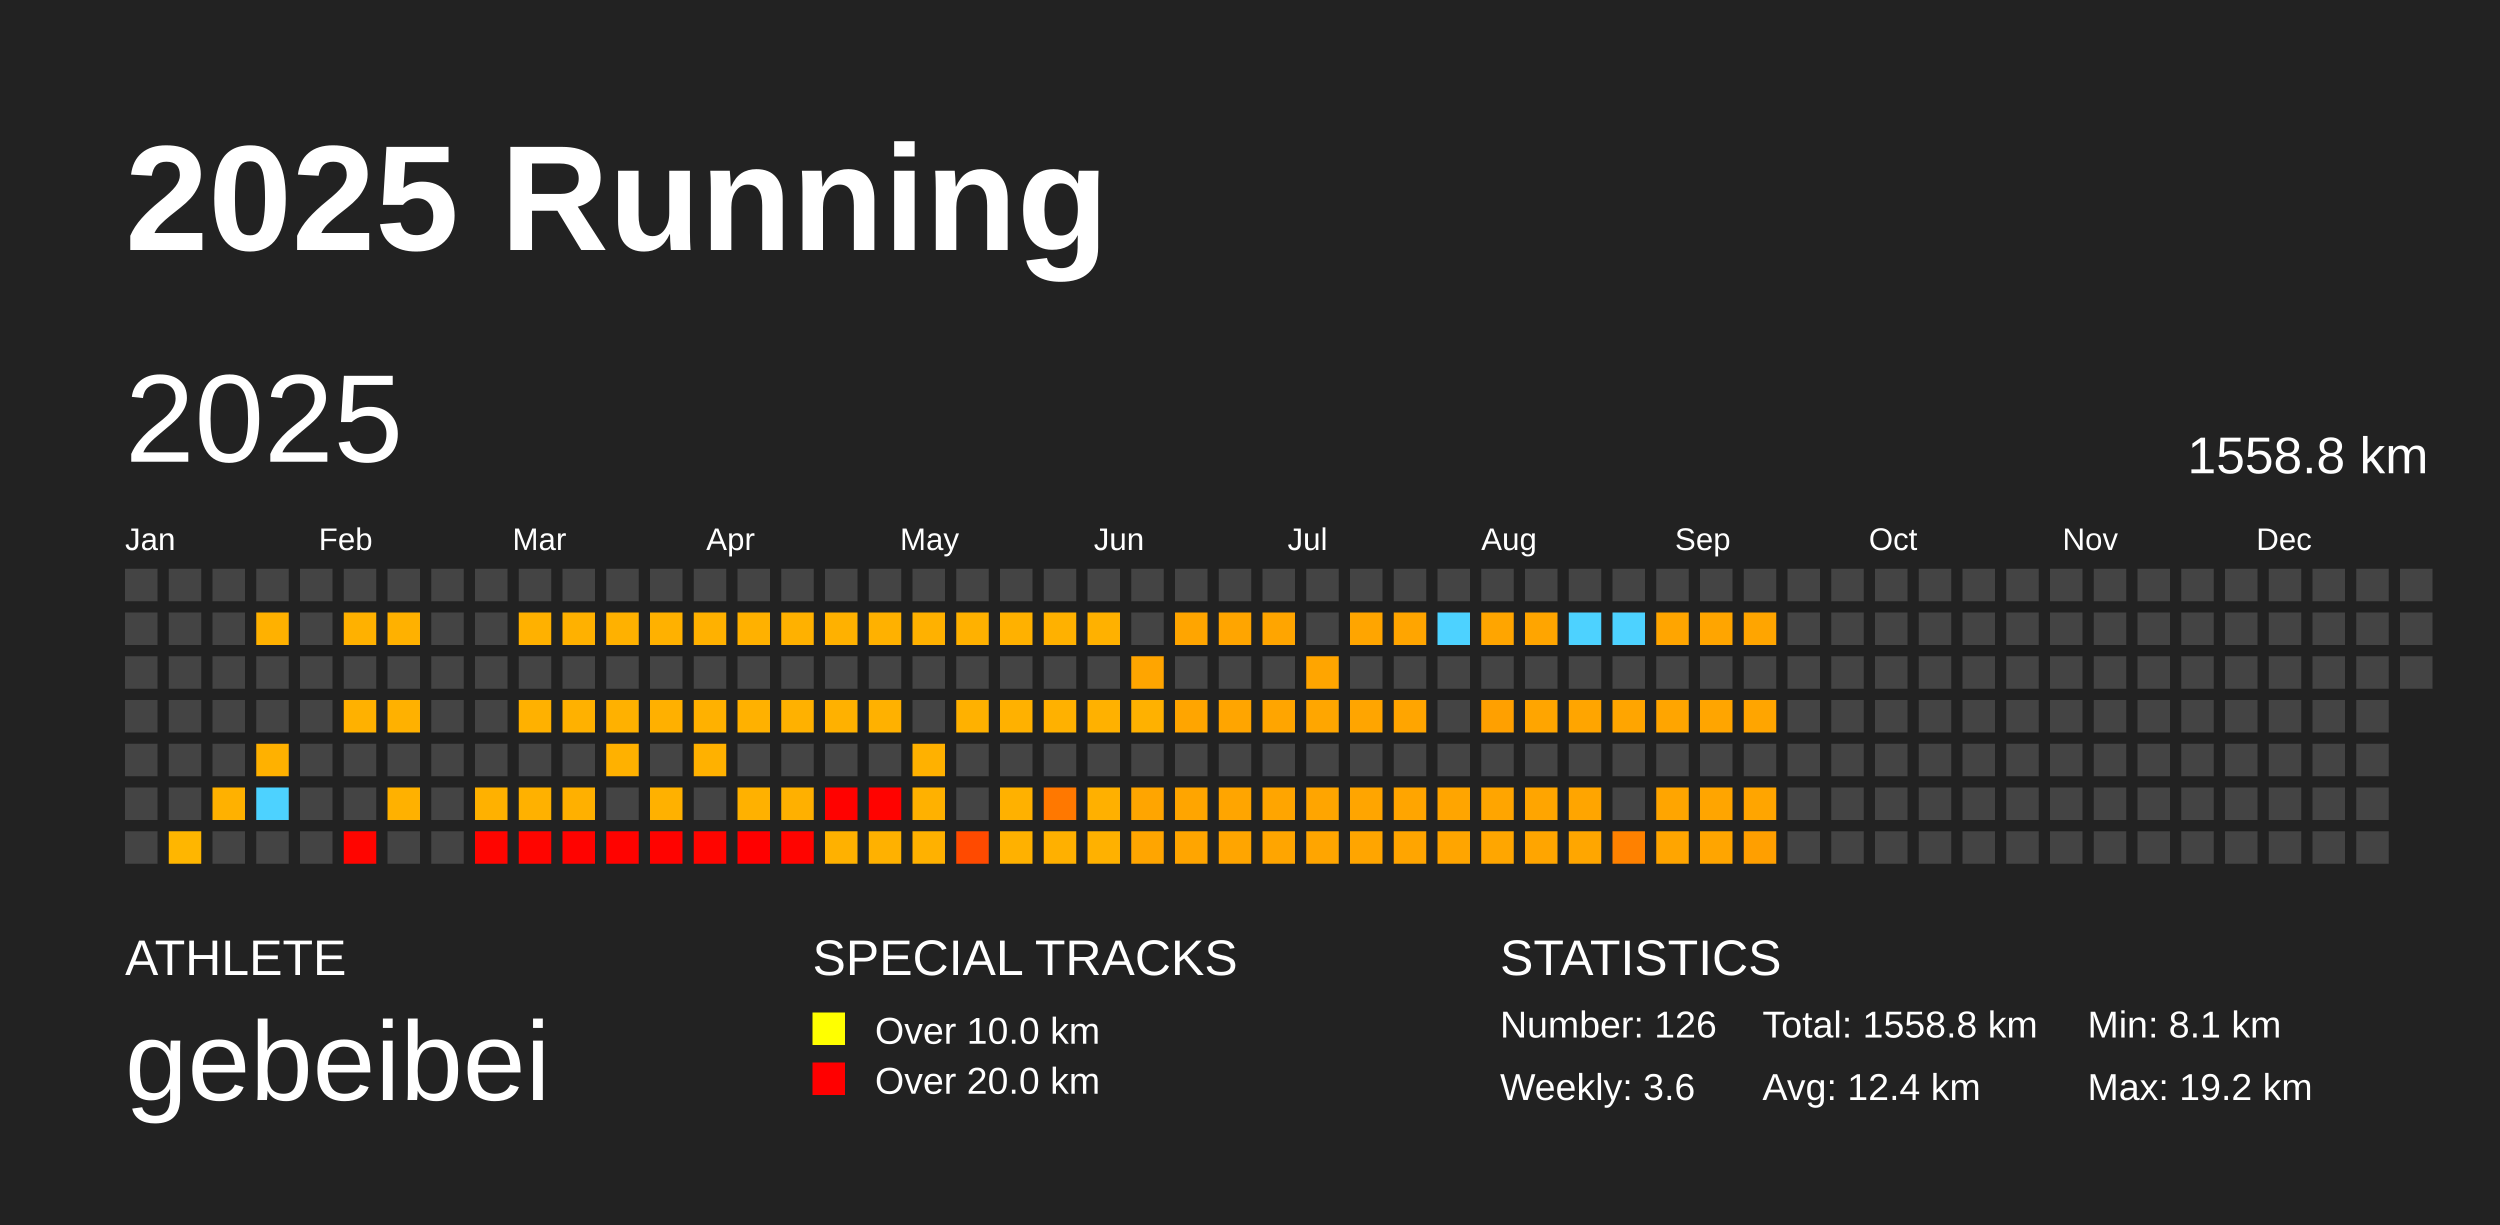
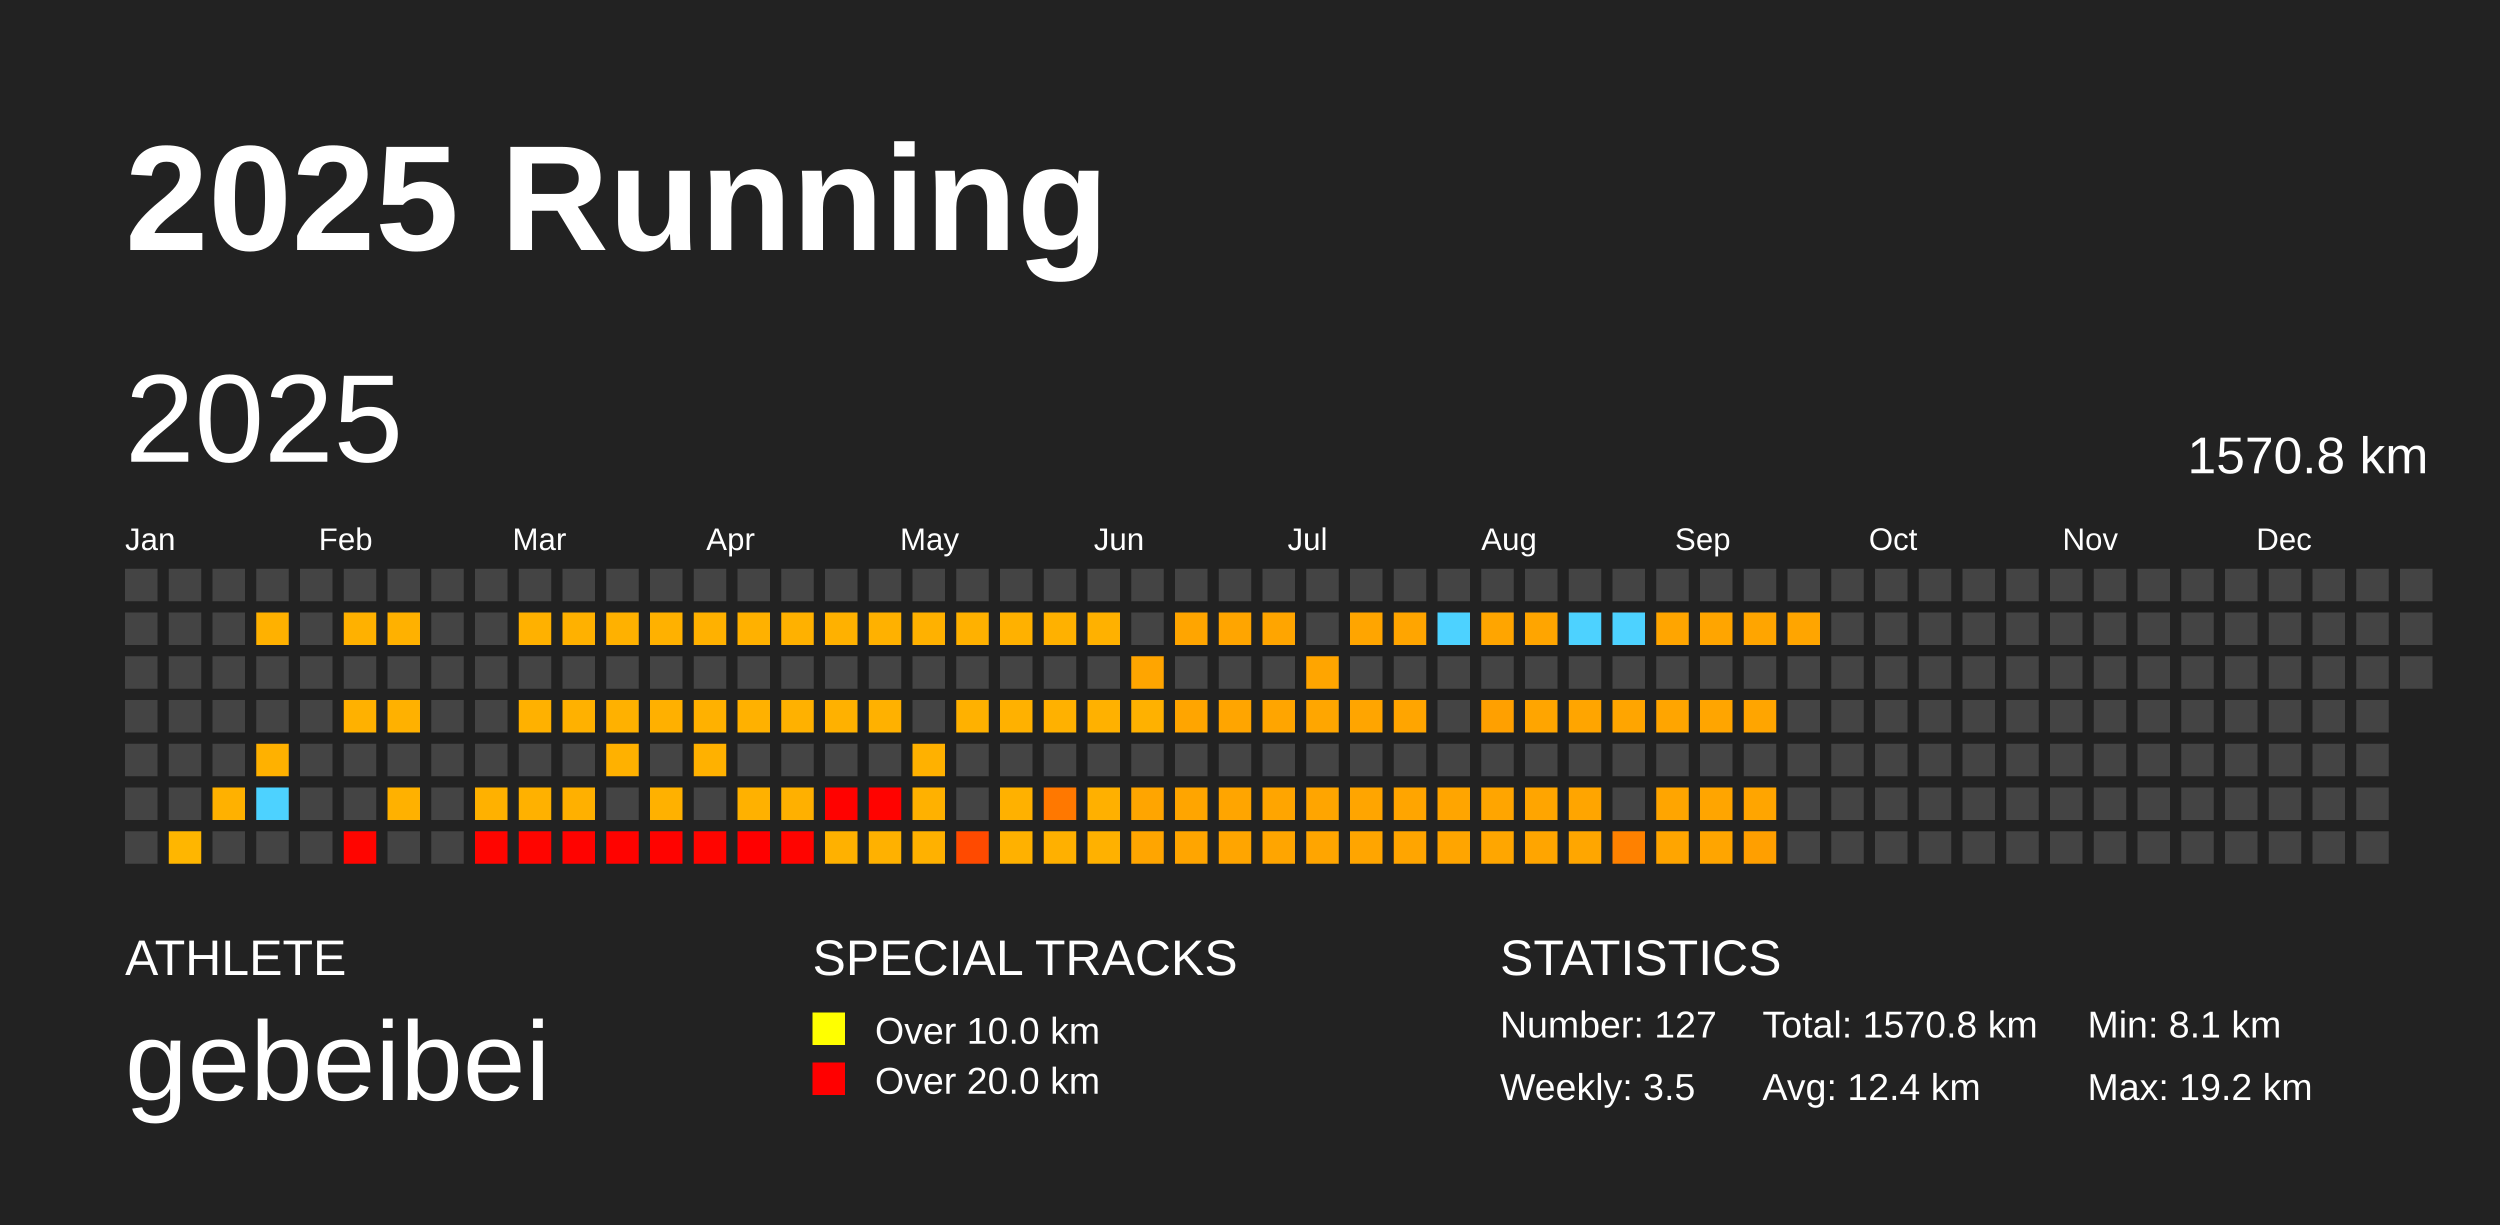
<svg xmlns="http://www.w3.org/2000/svg" baseProfile="full" height="98mm" version="1.1" viewBox="0,0,200,98" width="200mm">
  <defs />
  <rect fill="#222222" height="98" width="200" x="0" y="0" />
  <text fill="#FFFFFF" style="font-size:12px; font-family:Arial; font-weight:bold;" x="10" y="20">2025 Running</text>
  <text fill="#FFFFFF" style="font-size:4px; font-family:Arial" x="10" y="78">ATHLETE</text>
  <text fill="#FFFFFF" style="font-size:9px; font-family:Arial" x="10" y="88">gebeibei</text>
  <text fill="#FFFFFF" style="font-size:4px; font-family:Arial" x="65" y="78">SPECIAL TRACKS</text>
  <rect fill="yellow" height="2.6" width="2.6" x="65" y="81" />
  <text fill="#FFFFFF" style="font-size:3px; font-family:Arial" x="70" y="83.5">Over 10.0 km</text>
  <rect fill="red" height="2.6" width="2.6" x="65" y="85" />
  <text fill="#FFFFFF" style="font-size:3px; font-family:Arial" x="70" y="87.5">Over 20.0 km</text>
  <text fill="#FFFFFF" style="font-size:4px; font-family:Arial" x="120" y="78">STATISTICS</text>
-   <text fill="#FFFFFF" style="font-size:3px; font-family:Arial" x="120" y="83">Number: 126</text>
-   <text fill="#FFFFFF" style="font-size:3px; font-family:Arial" x="120" y="88">Weekly: 3.6</text>
-   <text fill="#FFFFFF" style="font-size:3px; font-family:Arial" x="141" y="83">Total: 1558.8 km</text>
+   <text fill="#FFFFFF" style="font-size:3px; font-family:Arial" x="120" y="83">Number: 127</text>
+   <text fill="#FFFFFF" style="font-size:3px; font-family:Arial" x="120" y="88">Weekly: 3.5</text>
+   <text fill="#FFFFFF" style="font-size:3px; font-family:Arial" x="141" y="83">Total: 1570.8 km</text>
  <text fill="#FFFFFF" style="font-size:3px; font-family:Arial" x="141" y="88">Avg: 12.4 km</text>
  <text fill="#FFFFFF" style="font-size:3px; font-family:Arial" x="167" y="83">Min: 8.1 km</text>
  <text fill="#FFFFFF" style="font-size:3px; font-family:Arial" x="167" y="88">Max: 19.2 km</text>
  <text dominant-baseline="hanging" fill="#FFFFFF" style="font-size:10.0px; font-family:Arial;" x="10" y="30">2025</text>
-   <text dominant-baseline="hanging" fill="#FFFFFF" style="font-size:4.125px; font-family:Arial;" x="175" y="35">1558.8 km</text>
+   <text dominant-baseline="hanging" fill="#FFFFFF" style="font-size:4.125px; font-family:Arial;" x="175" y="35">1570.8 km</text>
  <text fill="#FFFFFF" style="font-size:2.5px; font-family:Arial" x="10.0" y="44">Jan</text>
  <text fill="#FFFFFF" style="font-size:2.5px; font-family:Arial" x="25.5" y="44">Feb</text>
  <text fill="#FFFFFF" style="font-size:2.5px; font-family:Arial" x="41.0" y="44">Mar</text>
  <text fill="#FFFFFF" style="font-size:2.5px; font-family:Arial" x="56.5" y="44">Apr</text>
  <text fill="#FFFFFF" style="font-size:2.5px; font-family:Arial" x="72.0" y="44">May</text>
  <text fill="#FFFFFF" style="font-size:2.5px; font-family:Arial" x="87.5" y="44">Jun</text>
  <text fill="#FFFFFF" style="font-size:2.5px; font-family:Arial" x="103.0" y="44">Jul</text>
  <text fill="#FFFFFF" style="font-size:2.5px; font-family:Arial" x="118.5" y="44">Aug</text>
  <text fill="#FFFFFF" style="font-size:2.5px; font-family:Arial" x="134.0" y="44">Sep</text>
  <text fill="#FFFFFF" style="font-size:2.5px; font-family:Arial" x="149.5" y="44">Oct</text>
  <text fill="#FFFFFF" style="font-size:2.5px; font-family:Arial" x="165.0" y="44">Nov</text>
  <text fill="#FFFFFF" style="font-size:2.5px; font-family:Arial" x="180.5" y="44">Dec</text>
  <rect fill="#444444" height="2.6" width="2.6" x="10.0" y="45.5" />
  <rect fill="#444444" height="2.6" width="2.6" x="10.0" y="49.0" />
  <rect fill="#444444" height="2.6" width="2.6" x="10.0" y="52.5" />
  <rect fill="#444444" height="2.6" width="2.6" x="10.0" y="56.0" />
  <rect fill="#444444" height="2.6" width="2.6" x="10.0" y="59.5" />
  <rect fill="#444444" height="2.6" width="2.6" x="10.0" y="63.0" />
  <rect fill="#444444" height="2.6" width="2.6" x="10.0" y="66.5" />
  <rect fill="#444444" height="2.6" width="2.6" x="13.5" y="45.5" />
  <rect fill="#444444" height="2.6" width="2.6" x="13.5" y="49.0" />
  <rect fill="#444444" height="2.6" width="2.6" x="13.5" y="52.5" />
  <rect fill="#444444" height="2.6" width="2.6" x="13.5" y="56.0" />
  <rect fill="#444444" height="2.6" width="2.6" x="13.5" y="59.5" />
  <rect fill="#444444" height="2.6" width="2.6" x="13.5" y="63.0" />
  <rect fill="#ffb600" height="2.6" width="2.6" x="13.5" y="66.5" />
  <rect fill="#444444" height="2.6" width="2.6" x="17.0" y="45.5" />
  <rect fill="#444444" height="2.6" width="2.6" x="17.0" y="49.0" />
  <rect fill="#444444" height="2.6" width="2.6" x="17.0" y="52.5" />
  <rect fill="#444444" height="2.6" width="2.6" x="17.0" y="56.0" />
  <rect fill="#444444" height="2.6" width="2.6" x="17.0" y="59.5" />
  <rect fill="#ffb100" height="2.6" width="2.6" x="17.0" y="63.0" />
  <rect fill="#444444" height="2.6" width="2.6" x="17.0" y="66.5" />
  <rect fill="#444444" height="2.6" width="2.6" x="20.5" y="45.5" />
  <rect fill="#ffb100" height="2.6" width="2.6" x="20.5" y="49.0" />
  <rect fill="#444444" height="2.6" width="2.6" x="20.5" y="52.5" />
  <rect fill="#444444" height="2.6" width="2.6" x="20.5" y="56.0" />
  <rect fill="#ffb100" height="2.6" width="2.6" x="20.5" y="59.5" />
  <rect fill="#4dd2ff" height="2.6" width="2.6" x="20.5" y="63.0" />
  <rect fill="#444444" height="2.6" width="2.6" x="20.5" y="66.5" />
  <rect fill="#444444" height="2.6" width="2.6" x="24.0" y="45.5" />
  <rect fill="#444444" height="2.6" width="2.6" x="24.0" y="49.0" />
  <rect fill="#444444" height="2.6" width="2.6" x="24.0" y="52.5" />
  <rect fill="#444444" height="2.6" width="2.6" x="24.0" y="56.0" />
  <rect fill="#444444" height="2.6" width="2.6" x="24.0" y="59.5" />
  <rect fill="#444444" height="2.6" width="2.6" x="24.0" y="63.0" />
  <rect fill="#444444" height="2.6" width="2.6" x="24.0" y="66.5" />
  <rect fill="#444444" height="2.6" width="2.6" x="27.5" y="45.5" />
  <rect fill="#ffb100" height="2.6" width="2.6" x="27.5" y="49.0" />
  <rect fill="#444444" height="2.6" width="2.6" x="27.5" y="52.5" />
  <rect fill="#ffb100" height="2.6" width="2.6" x="27.5" y="56.0" />
  <rect fill="#444444" height="2.6" width="2.6" x="27.5" y="59.5" />
  <rect fill="#444444" height="2.6" width="2.6" x="27.5" y="63.0" />
  <rect fill="#ff0500" height="2.6" width="2.6" x="27.5" y="66.5" />
  <rect fill="#444444" height="2.6" width="2.6" x="31.0" y="45.5" />
  <rect fill="#ffb100" height="2.6" width="2.6" x="31.0" y="49.0" />
  <rect fill="#444444" height="2.6" width="2.6" x="31.0" y="52.5" />
  <rect fill="#ffb100" height="2.6" width="2.6" x="31.0" y="56.0" />
  <rect fill="#444444" height="2.6" width="2.6" x="31.0" y="59.5" />
  <rect fill="#ffb100" height="2.6" width="2.6" x="31.0" y="63.0" />
  <rect fill="#444444" height="2.6" width="2.6" x="31.0" y="66.5" />
  <rect fill="#444444" height="2.6" width="2.6" x="34.5" y="45.5" />
  <rect fill="#444444" height="2.6" width="2.6" x="34.5" y="49.0" />
  <rect fill="#444444" height="2.6" width="2.6" x="34.5" y="52.5" />
  <rect fill="#444444" height="2.6" width="2.6" x="34.5" y="56.0" />
  <rect fill="#444444" height="2.6" width="2.6" x="34.5" y="59.5" />
  <rect fill="#444444" height="2.6" width="2.6" x="34.5" y="63.0" />
  <rect fill="#444444" height="2.6" width="2.6" x="34.5" y="66.5" />
  <rect fill="#444444" height="2.6" width="2.6" x="38.0" y="45.5" />
  <rect fill="#444444" height="2.6" width="2.6" x="38.0" y="49.0" />
  <rect fill="#444444" height="2.6" width="2.6" x="38.0" y="52.5" />
  <rect fill="#444444" height="2.6" width="2.6" x="38.0" y="56.0" />
  <rect fill="#444444" height="2.6" width="2.6" x="38.0" y="59.5" />
  <rect fill="#ffb100" height="2.6" width="2.6" x="38.0" y="63.0" />
  <rect fill="#ff0500" height="2.6" width="2.6" x="38.0" y="66.5" />
  <rect fill="#444444" height="2.6" width="2.6" x="41.5" y="45.5" />
  <rect fill="#ffb100" height="2.6" width="2.6" x="41.5" y="49.0" />
  <rect fill="#444444" height="2.6" width="2.6" x="41.5" y="52.5" />
  <rect fill="#ffb100" height="2.6" width="2.6" x="41.5" y="56.0" />
  <rect fill="#444444" height="2.6" width="2.6" x="41.5" y="59.5" />
  <rect fill="#ffb100" height="2.6" width="2.6" x="41.5" y="63.0" />
  <rect fill="#ff0500" height="2.6" width="2.6" x="41.5" y="66.5" />
  <rect fill="#444444" height="2.6" width="2.6" x="45.0" y="45.5" />
  <rect fill="#ffb100" height="2.6" width="2.6" x="45.0" y="49.0" />
  <rect fill="#444444" height="2.6" width="2.6" x="45.0" y="52.5" />
  <rect fill="#ffb100" height="2.6" width="2.6" x="45.0" y="56.0" />
  <rect fill="#444444" height="2.6" width="2.6" x="45.0" y="59.5" />
  <rect fill="#ffb000" height="2.6" width="2.6" x="45.0" y="63.0" />
  <rect fill="#ff0300" height="2.6" width="2.6" x="45.0" y="66.5" />
  <rect fill="#444444" height="2.6" width="2.6" x="48.5" y="45.5" />
  <rect fill="#ffb100" height="2.6" width="2.6" x="48.5" y="49.0" />
  <rect fill="#444444" height="2.6" width="2.6" x="48.5" y="52.5" />
  <rect fill="#ffb100" height="2.6" width="2.6" x="48.5" y="56.0" />
  <rect fill="#ffb100" height="2.6" width="2.6" x="48.5" y="59.5" />
  <rect fill="#444444" height="2.6" width="2.6" x="48.5" y="63.0" />
  <rect fill="#ff0300" height="2.6" width="2.6" x="48.5" y="66.5" />
  <rect fill="#444444" height="2.6" width="2.6" x="52.0" y="45.5" />
  <rect fill="#ffb100" height="2.6" width="2.6" x="52.0" y="49.0" />
  <rect fill="#444444" height="2.6" width="2.6" x="52.0" y="52.5" />
  <rect fill="#ffb000" height="2.6" width="2.6" x="52.0" y="56.0" />
  <rect fill="#444444" height="2.6" width="2.6" x="52.0" y="59.5" />
  <rect fill="#ffb100" height="2.6" width="2.6" x="52.0" y="63.0" />
  <rect fill="#ff0300" height="2.6" width="2.6" x="52.0" y="66.5" />
  <rect fill="#444444" height="2.6" width="2.6" x="55.5" y="45.5" />
  <rect fill="#ffb100" height="2.6" width="2.6" x="55.5" y="49.0" />
  <rect fill="#444444" height="2.6" width="2.6" x="55.5" y="52.5" />
  <rect fill="#ffb100" height="2.6" width="2.6" x="55.5" y="56.0" />
  <rect fill="#ffb100" height="2.6" width="2.6" x="55.5" y="59.5" />
  <rect fill="#444444" height="2.6" width="2.6" x="55.5" y="63.0" />
  <rect fill="#ff0500" height="2.6" width="2.6" x="55.5" y="66.5" />
  <rect fill="#444444" height="2.6" width="2.6" x="59.0" y="45.5" />
  <rect fill="#ffb100" height="2.6" width="2.6" x="59.0" y="49.0" />
  <rect fill="#444444" height="2.6" width="2.6" x="59.0" y="52.5" />
  <rect fill="#ffb100" height="2.6" width="2.6" x="59.0" y="56.0" />
  <rect fill="#444444" height="2.6" width="2.6" x="59.0" y="59.5" />
  <rect fill="#ffb100" height="2.6" width="2.6" x="59.0" y="63.0" />
  <rect fill="#ff0000" height="2.6" width="2.6" x="59.0" y="66.5" />
  <rect fill="#444444" height="2.6" width="2.6" x="62.5" y="45.5" />
  <rect fill="#ffb100" height="2.6" width="2.6" x="62.5" y="49.0" />
  <rect fill="#444444" height="2.6" width="2.6" x="62.5" y="52.5" />
  <rect fill="#ffb100" height="2.6" width="2.6" x="62.5" y="56.0" />
  <rect fill="#444444" height="2.6" width="2.6" x="62.5" y="59.5" />
  <rect fill="#ffb000" height="2.6" width="2.6" x="62.5" y="63.0" />
  <rect fill="#ff0400" height="2.6" width="2.6" x="62.5" y="66.5" />
  <rect fill="#444444" height="2.6" width="2.6" x="66.0" y="45.5" />
  <rect fill="#ffb100" height="2.6" width="2.6" x="66.0" y="49.0" />
  <rect fill="#444444" height="2.6" width="2.6" x="66.0" y="52.5" />
  <rect fill="#ffb100" height="2.6" width="2.6" x="66.0" y="56.0" />
  <rect fill="#444444" height="2.6" width="2.6" x="66.0" y="59.5" />
  <rect fill="#ff0200" height="2.6" width="2.6" x="66.0" y="63.0" />
  <rect fill="#ffb100" height="2.6" width="2.6" x="66.0" y="66.5" />
  <rect fill="#444444" height="2.6" width="2.6" x="69.5" y="45.5" />
  <rect fill="#ffb100" height="2.6" width="2.6" x="69.5" y="49.0" />
  <rect fill="#444444" height="2.6" width="2.6" x="69.5" y="52.5" />
  <rect fill="#ffb100" height="2.6" width="2.6" x="69.5" y="56.0" />
  <rect fill="#444444" height="2.6" width="2.6" x="69.5" y="59.5" />
  <rect fill="#ff0300" height="2.6" width="2.6" x="69.5" y="63.0" />
  <rect fill="#ffb100" height="2.6" width="2.6" x="69.5" y="66.5" />
  <rect fill="#444444" height="2.6" width="2.6" x="73.0" y="45.5" />
  <rect fill="#ffb100" height="2.6" width="2.6" x="73.0" y="49.0" />
  <rect fill="#444444" height="2.6" width="2.6" x="73.0" y="52.5" />
  <rect fill="#444444" height="2.6" width="2.6" x="73.0" y="56.0" />
  <rect fill="#ffb100" height="2.6" width="2.6" x="73.0" y="59.5" />
  <rect fill="#ffb100" height="2.6" width="2.6" x="73.0" y="63.0" />
  <rect fill="#ffb100" height="2.6" width="2.6" x="73.0" y="66.5" />
  <rect fill="#444444" height="2.6" width="2.6" x="76.5" y="45.5" />
  <rect fill="#ffb100" height="2.6" width="2.6" x="76.5" y="49.0" />
  <rect fill="#444444" height="2.6" width="2.6" x="76.5" y="52.5" />
  <rect fill="#ffb100" height="2.6" width="2.6" x="76.5" y="56.0" />
  <rect fill="#444444" height="2.6" width="2.6" x="76.5" y="59.5" />
  <rect fill="#444444" height="2.6" width="2.6" x="76.5" y="63.0" />
  <rect fill="#ff4a00" height="2.6" width="2.6" x="76.5" y="66.5" />
  <rect fill="#444444" height="2.6" width="2.6" x="80.0" y="45.5" />
  <rect fill="#ffb100" height="2.6" width="2.6" x="80.0" y="49.0" />
  <rect fill="#444444" height="2.6" width="2.6" x="80.0" y="52.5" />
  <rect fill="#ffb100" height="2.6" width="2.6" x="80.0" y="56.0" />
  <rect fill="#444444" height="2.6" width="2.6" x="80.0" y="59.5" />
  <rect fill="#ffb100" height="2.6" width="2.6" x="80.0" y="63.0" />
  <rect fill="#ffb100" height="2.6" width="2.6" x="80.0" y="66.5" />
  <rect fill="#444444" height="2.6" width="2.6" x="83.5" y="45.5" />
  <rect fill="#ffb100" height="2.6" width="2.6" x="83.5" y="49.0" />
  <rect fill="#444444" height="2.6" width="2.6" x="83.5" y="52.5" />
  <rect fill="#ffb100" height="2.6" width="2.6" x="83.5" y="56.0" />
  <rect fill="#444444" height="2.6" width="2.6" x="83.5" y="59.5" />
  <rect fill="#ff7800" height="2.6" width="2.6" x="83.5" y="63.0" />
  <rect fill="#ffb000" height="2.6" width="2.6" x="83.5" y="66.5" />
  <rect fill="#444444" height="2.6" width="2.6" x="87.0" y="45.5" />
  <rect fill="#ffb100" height="2.6" width="2.6" x="87.0" y="49.0" />
  <rect fill="#444444" height="2.6" width="2.6" x="87.0" y="52.5" />
  <rect fill="#ffb100" height="2.6" width="2.6" x="87.0" y="56.0" />
  <rect fill="#444444" height="2.6" width="2.6" x="87.0" y="59.5" />
  <rect fill="#ffb000" height="2.6" width="2.6" x="87.0" y="63.0" />
  <rect fill="#ffb100" height="2.6" width="2.6" x="87.0" y="66.5" />
  <rect fill="#444444" height="2.6" width="2.6" x="90.5" y="45.5" />
  <rect fill="#444444" height="2.6" width="2.6" x="90.5" y="49.0" />
  <rect fill="#ffa500" height="2.6" width="2.6" x="90.5" y="52.5" />
  <rect fill="#ffb100" height="2.6" width="2.6" x="90.5" y="56.0" />
  <rect fill="#444444" height="2.6" width="2.6" x="90.5" y="59.5" />
  <rect fill="#ffa500" height="2.6" width="2.6" x="90.5" y="63.0" />
  <rect fill="#ffa500" height="2.6" width="2.6" x="90.5" y="66.5" />
  <rect fill="#444444" height="2.6" width="2.6" x="94.0" y="45.5" />
  <rect fill="#ffa500" height="2.6" width="2.6" x="94.0" y="49.0" />
  <rect fill="#444444" height="2.6" width="2.6" x="94.0" y="52.5" />
  <rect fill="#ffa500" height="2.6" width="2.6" x="94.0" y="56.0" />
  <rect fill="#444444" height="2.6" width="2.6" x="94.0" y="59.5" />
  <rect fill="#ffa500" height="2.6" width="2.6" x="94.0" y="63.0" />
  <rect fill="#ffa500" height="2.6" width="2.6" x="94.0" y="66.5" />
  <rect fill="#444444" height="2.6" width="2.6" x="97.5" y="45.5" />
  <rect fill="#ffa500" height="2.6" width="2.6" x="97.5" y="49.0" />
  <rect fill="#444444" height="2.6" width="2.6" x="97.5" y="52.5" />
  <rect fill="#ffa500" height="2.6" width="2.6" x="97.5" y="56.0" />
  <rect fill="#444444" height="2.6" width="2.6" x="97.5" y="59.5" />
  <rect fill="#ffa500" height="2.6" width="2.6" x="97.5" y="63.0" />
  <rect fill="#ffa500" height="2.6" width="2.6" x="97.5" y="66.5" />
  <rect fill="#444444" height="2.6" width="2.6" x="101.0" y="45.5" />
  <rect fill="#ffa500" height="2.6" width="2.6" x="101.0" y="49.0" />
  <rect fill="#444444" height="2.6" width="2.6" x="101.0" y="52.5" />
  <rect fill="#ffa500" height="2.6" width="2.6" x="101.0" y="56.0" />
  <rect fill="#444444" height="2.6" width="2.6" x="101.0" y="59.5" />
  <rect fill="#ffa500" height="2.6" width="2.6" x="101.0" y="63.0" />
  <rect fill="#ffa500" height="2.6" width="2.6" x="101.0" y="66.5" />
  <rect fill="#444444" height="2.6" width="2.6" x="104.5" y="45.5" />
  <rect fill="#444444" height="2.6" width="2.6" x="104.5" y="49.0" />
  <rect fill="#ffa500" height="2.6" width="2.6" x="104.5" y="52.5" />
  <rect fill="#ffa600" height="2.6" width="2.6" x="104.5" y="56.0" />
  <rect fill="#444444" height="2.6" width="2.6" x="104.5" y="59.5" />
  <rect fill="#ffa500" height="2.6" width="2.6" x="104.5" y="63.0" />
  <rect fill="#ffa500" height="2.6" width="2.6" x="104.5" y="66.5" />
  <rect fill="#444444" height="2.6" width="2.6" x="108.0" y="45.5" />
  <rect fill="#ffa500" height="2.6" width="2.6" x="108.0" y="49.0" />
  <rect fill="#444444" height="2.6" width="2.6" x="108.0" y="52.5" />
  <rect fill="#ffa500" height="2.6" width="2.6" x="108.0" y="56.0" />
  <rect fill="#444444" height="2.6" width="2.6" x="108.0" y="59.5" />
  <rect fill="#ffa500" height="2.6" width="2.6" x="108.0" y="63.0" />
  <rect fill="#ffa500" height="2.6" width="2.6" x="108.0" y="66.5" />
  <rect fill="#444444" height="2.6" width="2.6" x="111.5" y="45.5" />
  <rect fill="#ffa500" height="2.6" width="2.6" x="111.5" y="49.0" />
  <rect fill="#444444" height="2.6" width="2.6" x="111.5" y="52.5" />
  <rect fill="#ffa500" height="2.6" width="2.6" x="111.5" y="56.0" />
  <rect fill="#444444" height="2.6" width="2.6" x="111.5" y="59.5" />
  <rect fill="#ffa500" height="2.6" width="2.6" x="111.5" y="63.0" />
  <rect fill="#ffa500" height="2.6" width="2.6" x="111.5" y="66.5" />
  <rect fill="#444444" height="2.6" width="2.6" x="115.0" y="45.5" />
  <rect fill="#4dd2ff" height="2.6" width="2.6" x="115.0" y="49.0" />
  <rect fill="#444444" height="2.6" width="2.6" x="115.0" y="52.5" />
  <rect fill="#444444" height="2.6" width="2.6" x="115.0" y="56.0" />
  <rect fill="#444444" height="2.6" width="2.6" x="115.0" y="59.5" />
  <rect fill="#ffa500" height="2.6" width="2.6" x="115.0" y="63.0" />
  <rect fill="#ffa500" height="2.6" width="2.6" x="115.0" y="66.5" />
  <rect fill="#444444" height="2.6" width="2.6" x="118.5" y="45.5" />
  <rect fill="#ffa500" height="2.6" width="2.6" x="118.5" y="49.0" />
  <rect fill="#444444" height="2.6" width="2.6" x="118.5" y="52.5" />
  <rect fill="#ffa000" height="2.6" width="2.6" x="118.5" y="56.0" />
  <rect fill="#444444" height="2.6" width="2.6" x="118.5" y="59.5" />
  <rect fill="#ffa500" height="2.6" width="2.6" x="118.5" y="63.0" />
  <rect fill="#ffa600" height="2.6" width="2.6" x="118.5" y="66.5" />
  <rect fill="#444444" height="2.6" width="2.6" x="122.0" y="45.5" />
  <rect fill="#ffa500" height="2.6" width="2.6" x="122.0" y="49.0" />
  <rect fill="#444444" height="2.6" width="2.6" x="122.0" y="52.5" />
  <rect fill="#ffa500" height="2.6" width="2.6" x="122.0" y="56.0" />
  <rect fill="#444444" height="2.6" width="2.6" x="122.0" y="59.5" />
  <rect fill="#ffa500" height="2.6" width="2.6" x="122.0" y="63.0" />
  <rect fill="#ffa500" height="2.6" width="2.6" x="122.0" y="66.5" />
  <rect fill="#444444" height="2.6" width="2.6" x="125.5" y="45.5" />
  <rect fill="#4dd2ff" height="2.6" width="2.6" x="125.5" y="49.0" />
  <rect fill="#444444" height="2.6" width="2.6" x="125.5" y="52.5" />
  <rect fill="#ffa500" height="2.6" width="2.6" x="125.5" y="56.0" />
  <rect fill="#444444" height="2.6" width="2.6" x="125.5" y="59.5" />
  <rect fill="#ffa500" height="2.6" width="2.6" x="125.5" y="63.0" />
  <rect fill="#ffa600" height="2.6" width="2.6" x="125.5" y="66.5" />
  <rect fill="#444444" height="2.6" width="2.6" x="129.0" y="45.5" />
  <rect fill="#4dd2ff" height="2.6" width="2.6" x="129.0" y="49.0" />
  <rect fill="#444444" height="2.6" width="2.6" x="129.0" y="52.5" />
  <rect fill="#ffa500" height="2.6" width="2.6" x="129.0" y="56.0" />
  <rect fill="#444444" height="2.6" width="2.6" x="129.0" y="59.5" />
  <rect fill="#444444" height="2.6" width="2.6" x="129.0" y="63.0" />
  <rect fill="#ff8100" height="2.6" width="2.6" x="129.0" y="66.5" />
  <rect fill="#444444" height="2.6" width="2.6" x="132.5" y="45.5" />
  <rect fill="#ffa500" height="2.6" width="2.6" x="132.5" y="49.0" />
  <rect fill="#444444" height="2.6" width="2.6" x="132.5" y="52.5" />
  <rect fill="#ffa500" height="2.6" width="2.6" x="132.5" y="56.0" />
  <rect fill="#444444" height="2.6" width="2.6" x="132.5" y="59.5" />
  <rect fill="#ffa500" height="2.6" width="2.6" x="132.5" y="63.0" />
  <rect fill="#ffa500" height="2.6" width="2.6" x="132.5" y="66.5" />
  <rect fill="#444444" height="2.6" width="2.6" x="136.0" y="45.5" />
  <rect fill="#ffa500" height="2.6" width="2.6" x="136.0" y="49.0" />
  <rect fill="#444444" height="2.6" width="2.6" x="136.0" y="52.5" />
  <rect fill="#ffa500" height="2.6" width="2.6" x="136.0" y="56.0" />
  <rect fill="#444444" height="2.6" width="2.6" x="136.0" y="59.5" />
  <rect fill="#ffa500" height="2.6" width="2.6" x="136.0" y="63.0" />
  <rect fill="#ffa500" height="2.6" width="2.6" x="136.0" y="66.5" />
  <rect fill="#444444" height="2.6" width="2.6" x="139.5" y="45.5" />
  <rect fill="#ffa500" height="2.6" width="2.6" x="139.5" y="49.0" />
  <rect fill="#444444" height="2.6" width="2.6" x="139.5" y="52.5" />
  <rect fill="#ffa500" height="2.6" width="2.6" x="139.5" y="56.0" />
  <rect fill="#444444" height="2.6" width="2.6" x="139.5" y="59.5" />
  <rect fill="#ffa500" height="2.6" width="2.6" x="139.5" y="63.0" />
  <rect fill="#ff9f00" height="2.6" width="2.6" x="139.5" y="66.5" />
  <rect fill="#444444" height="2.6" width="2.6" x="143.0" y="45.5" />
-   <rect fill="#444444" height="2.6" width="2.6" x="143.0" y="49.0" />
+   <rect fill="#ffa500" height="2.6" width="2.6" x="143.0" y="49.0" />
  <rect fill="#444444" height="2.6" width="2.6" x="143.0" y="52.5" />
  <rect fill="#444444" height="2.6" width="2.6" x="143.0" y="56.0" />
  <rect fill="#444444" height="2.6" width="2.6" x="143.0" y="59.5" />
  <rect fill="#444444" height="2.6" width="2.6" x="143.0" y="63.0" />
  <rect fill="#444444" height="2.6" width="2.6" x="143.0" y="66.5" />
  <rect fill="#444444" height="2.6" width="2.6" x="146.5" y="45.5" />
  <rect fill="#444444" height="2.6" width="2.6" x="146.5" y="49.0" />
  <rect fill="#444444" height="2.6" width="2.6" x="146.5" y="52.5" />
  <rect fill="#444444" height="2.6" width="2.6" x="146.5" y="56.0" />
  <rect fill="#444444" height="2.6" width="2.6" x="146.5" y="59.5" />
  <rect fill="#444444" height="2.6" width="2.6" x="146.5" y="63.0" />
  <rect fill="#444444" height="2.6" width="2.6" x="146.5" y="66.5" />
  <rect fill="#444444" height="2.6" width="2.6" x="150.0" y="45.5" />
  <rect fill="#444444" height="2.6" width="2.6" x="150.0" y="49.0" />
  <rect fill="#444444" height="2.6" width="2.6" x="150.0" y="52.5" />
  <rect fill="#444444" height="2.6" width="2.6" x="150.0" y="56.0" />
  <rect fill="#444444" height="2.6" width="2.6" x="150.0" y="59.5" />
  <rect fill="#444444" height="2.6" width="2.6" x="150.0" y="63.0" />
  <rect fill="#444444" height="2.6" width="2.6" x="150.0" y="66.5" />
  <rect fill="#444444" height="2.6" width="2.6" x="153.5" y="45.5" />
  <rect fill="#444444" height="2.6" width="2.6" x="153.5" y="49.0" />
  <rect fill="#444444" height="2.6" width="2.6" x="153.5" y="52.5" />
  <rect fill="#444444" height="2.6" width="2.6" x="153.5" y="56.0" />
  <rect fill="#444444" height="2.6" width="2.6" x="153.5" y="59.5" />
  <rect fill="#444444" height="2.6" width="2.6" x="153.5" y="63.0" />
  <rect fill="#444444" height="2.6" width="2.6" x="153.5" y="66.5" />
  <rect fill="#444444" height="2.6" width="2.6" x="157.0" y="45.5" />
  <rect fill="#444444" height="2.6" width="2.6" x="157.0" y="49.0" />
  <rect fill="#444444" height="2.6" width="2.6" x="157.0" y="52.5" />
  <rect fill="#444444" height="2.6" width="2.6" x="157.0" y="56.0" />
  <rect fill="#444444" height="2.6" width="2.6" x="157.0" y="59.5" />
  <rect fill="#444444" height="2.6" width="2.6" x="157.0" y="63.0" />
  <rect fill="#444444" height="2.6" width="2.6" x="157.0" y="66.5" />
  <rect fill="#444444" height="2.6" width="2.6" x="160.5" y="45.5" />
  <rect fill="#444444" height="2.6" width="2.6" x="160.5" y="49.0" />
  <rect fill="#444444" height="2.6" width="2.6" x="160.5" y="52.5" />
  <rect fill="#444444" height="2.6" width="2.6" x="160.5" y="56.0" />
  <rect fill="#444444" height="2.6" width="2.6" x="160.5" y="59.5" />
  <rect fill="#444444" height="2.6" width="2.6" x="160.5" y="63.0" />
  <rect fill="#444444" height="2.6" width="2.6" x="160.5" y="66.5" />
  <rect fill="#444444" height="2.6" width="2.6" x="164.0" y="45.5" />
  <rect fill="#444444" height="2.6" width="2.6" x="164.0" y="49.0" />
  <rect fill="#444444" height="2.6" width="2.6" x="164.0" y="52.5" />
  <rect fill="#444444" height="2.6" width="2.6" x="164.0" y="56.0" />
  <rect fill="#444444" height="2.6" width="2.6" x="164.0" y="59.5" />
  <rect fill="#444444" height="2.6" width="2.6" x="164.0" y="63.0" />
  <rect fill="#444444" height="2.6" width="2.6" x="164.0" y="66.5" />
  <rect fill="#444444" height="2.6" width="2.6" x="167.5" y="45.5" />
  <rect fill="#444444" height="2.6" width="2.6" x="167.5" y="49.0" />
  <rect fill="#444444" height="2.6" width="2.6" x="167.5" y="52.5" />
  <rect fill="#444444" height="2.6" width="2.6" x="167.5" y="56.0" />
  <rect fill="#444444" height="2.6" width="2.6" x="167.5" y="59.5" />
  <rect fill="#444444" height="2.6" width="2.6" x="167.5" y="63.0" />
  <rect fill="#444444" height="2.6" width="2.6" x="167.5" y="66.5" />
  <rect fill="#444444" height="2.6" width="2.6" x="171.0" y="45.5" />
  <rect fill="#444444" height="2.6" width="2.6" x="171.0" y="49.0" />
  <rect fill="#444444" height="2.6" width="2.6" x="171.0" y="52.5" />
  <rect fill="#444444" height="2.6" width="2.6" x="171.0" y="56.0" />
  <rect fill="#444444" height="2.6" width="2.6" x="171.0" y="59.5" />
  <rect fill="#444444" height="2.6" width="2.6" x="171.0" y="63.0" />
  <rect fill="#444444" height="2.6" width="2.6" x="171.0" y="66.5" />
  <rect fill="#444444" height="2.6" width="2.6" x="174.5" y="45.5" />
  <rect fill="#444444" height="2.6" width="2.6" x="174.5" y="49.0" />
  <rect fill="#444444" height="2.6" width="2.6" x="174.5" y="52.5" />
  <rect fill="#444444" height="2.6" width="2.6" x="174.5" y="56.0" />
  <rect fill="#444444" height="2.6" width="2.6" x="174.5" y="59.5" />
  <rect fill="#444444" height="2.6" width="2.6" x="174.5" y="63.0" />
  <rect fill="#444444" height="2.6" width="2.6" x="174.5" y="66.5" />
  <rect fill="#444444" height="2.6" width="2.6" x="178.0" y="45.5" />
  <rect fill="#444444" height="2.6" width="2.6" x="178.0" y="49.0" />
  <rect fill="#444444" height="2.6" width="2.6" x="178.0" y="52.5" />
  <rect fill="#444444" height="2.6" width="2.6" x="178.0" y="56.0" />
  <rect fill="#444444" height="2.6" width="2.6" x="178.0" y="59.5" />
  <rect fill="#444444" height="2.6" width="2.6" x="178.0" y="63.0" />
  <rect fill="#444444" height="2.6" width="2.6" x="178.0" y="66.5" />
  <rect fill="#444444" height="2.6" width="2.6" x="181.5" y="45.5" />
  <rect fill="#444444" height="2.6" width="2.6" x="181.5" y="49.0" />
  <rect fill="#444444" height="2.6" width="2.6" x="181.5" y="52.5" />
  <rect fill="#444444" height="2.6" width="2.6" x="181.5" y="56.0" />
  <rect fill="#444444" height="2.6" width="2.6" x="181.5" y="59.5" />
  <rect fill="#444444" height="2.6" width="2.6" x="181.5" y="63.0" />
  <rect fill="#444444" height="2.6" width="2.6" x="181.5" y="66.5" />
  <rect fill="#444444" height="2.6" width="2.6" x="185.0" y="45.5" />
  <rect fill="#444444" height="2.6" width="2.6" x="185.0" y="49.0" />
  <rect fill="#444444" height="2.6" width="2.6" x="185.0" y="52.5" />
  <rect fill="#444444" height="2.6" width="2.6" x="185.0" y="56.0" />
  <rect fill="#444444" height="2.6" width="2.6" x="185.0" y="59.5" />
  <rect fill="#444444" height="2.6" width="2.6" x="185.0" y="63.0" />
  <rect fill="#444444" height="2.6" width="2.6" x="185.0" y="66.5" />
  <rect fill="#444444" height="2.6" width="2.6" x="188.5" y="45.5" />
  <rect fill="#444444" height="2.6" width="2.6" x="188.5" y="49.0" />
  <rect fill="#444444" height="2.6" width="2.6" x="188.5" y="52.5" />
  <rect fill="#444444" height="2.6" width="2.6" x="188.5" y="56.0" />
  <rect fill="#444444" height="2.6" width="2.6" x="188.5" y="59.5" />
  <rect fill="#444444" height="2.6" width="2.6" x="188.5" y="63.0" />
  <rect fill="#444444" height="2.6" width="2.6" x="188.5" y="66.5" />
  <rect fill="#444444" height="2.6" width="2.6" x="192.0" y="45.5" />
  <rect fill="#444444" height="2.6" width="2.6" x="192.0" y="49.0" />
  <rect fill="#444444" height="2.6" width="2.6" x="192.0" y="52.5" />
</svg>
